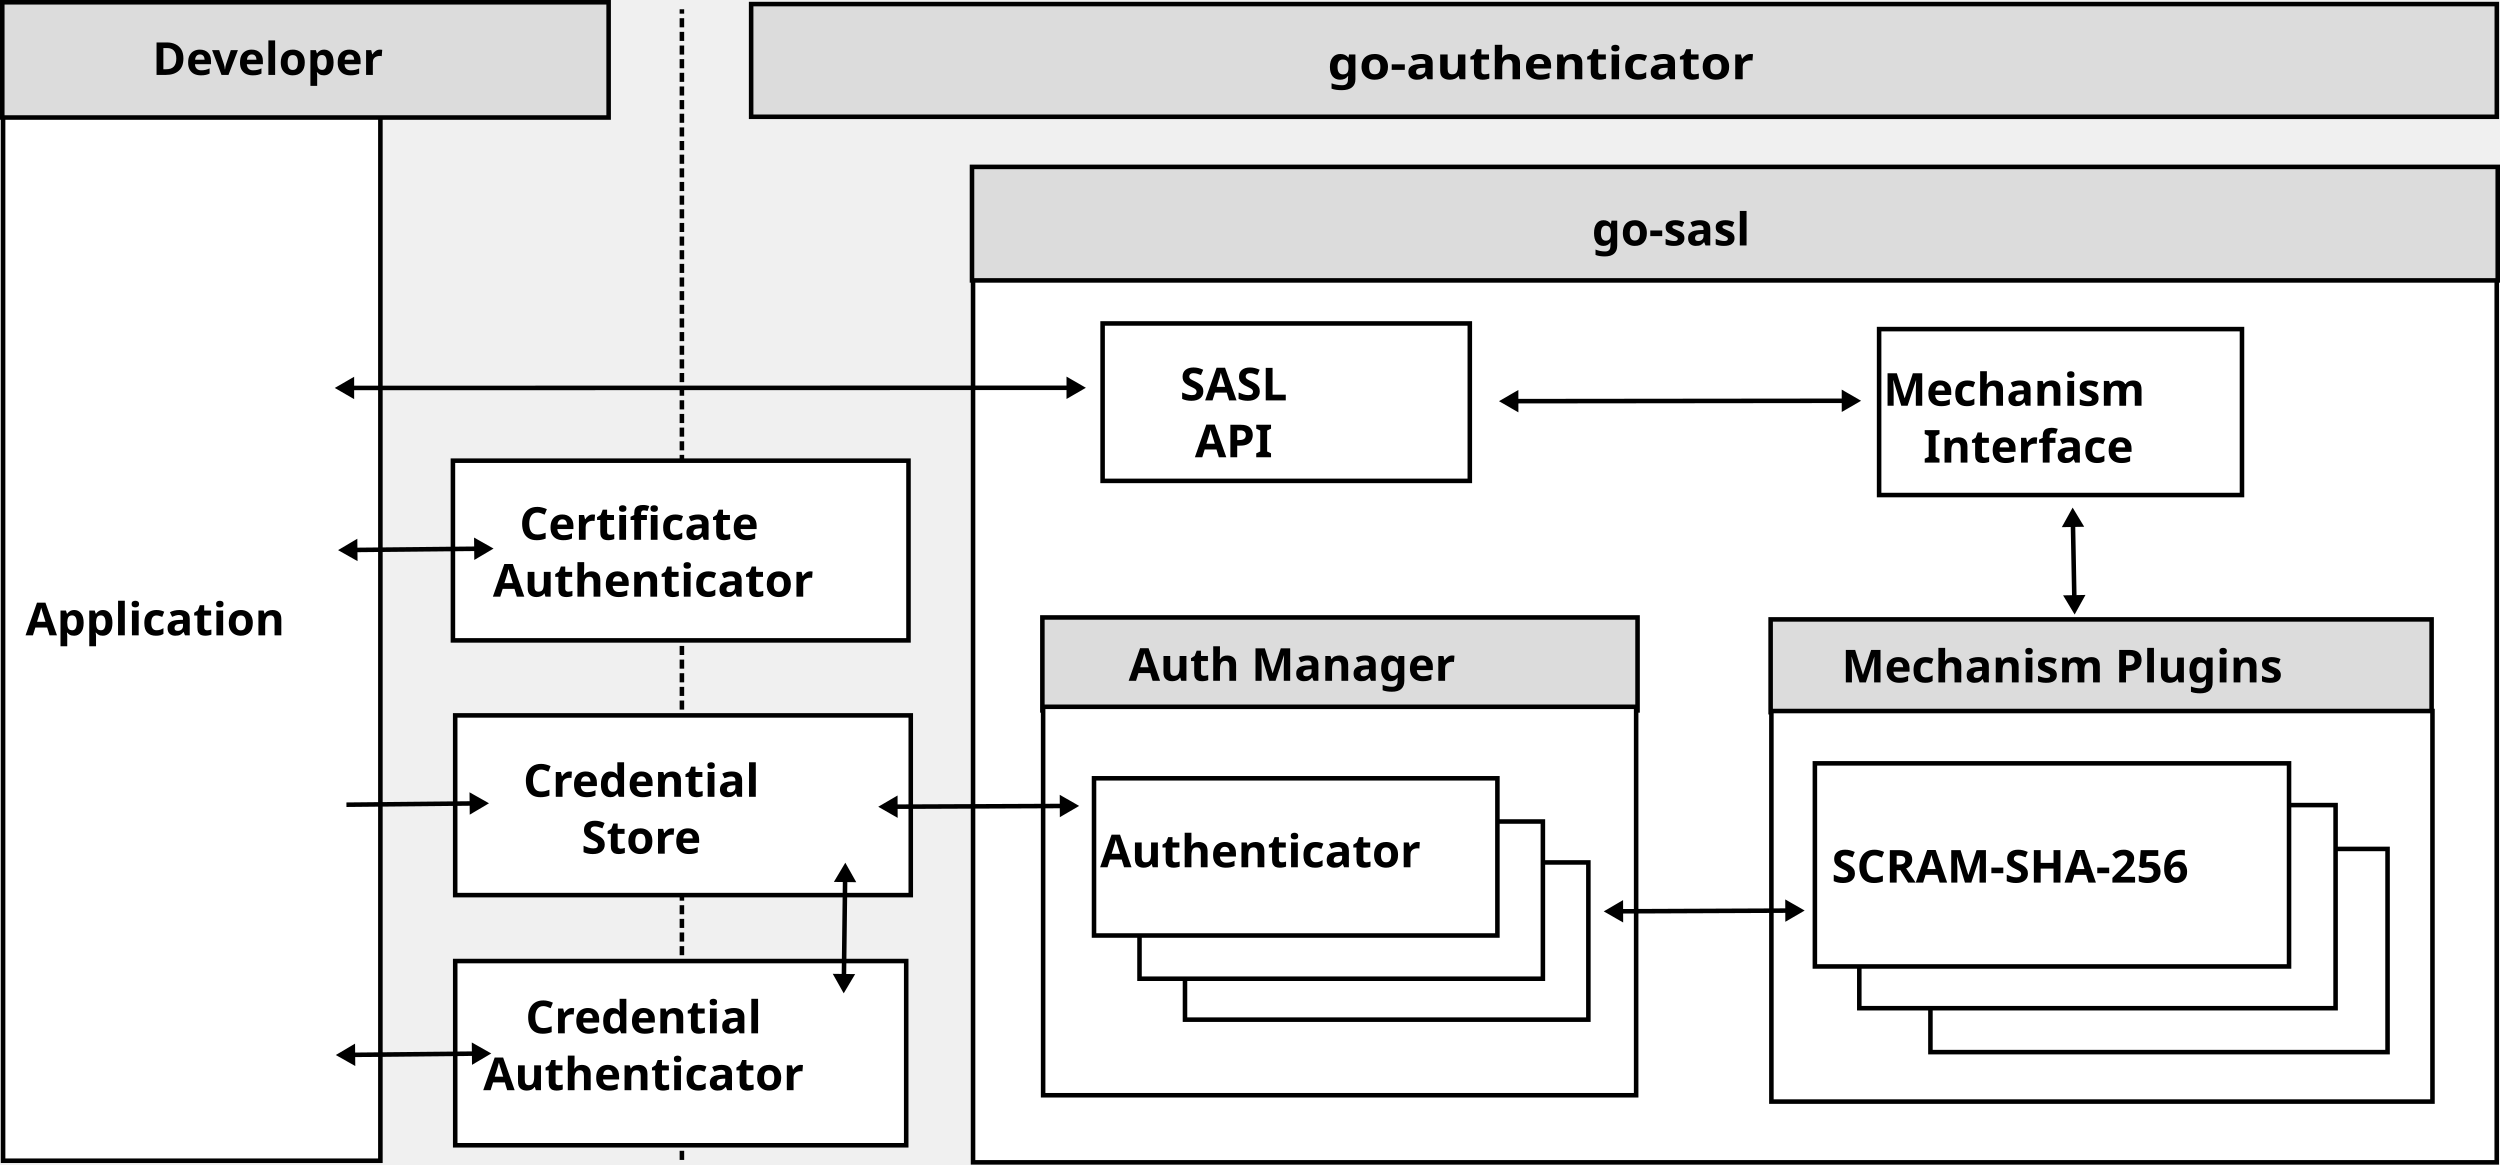
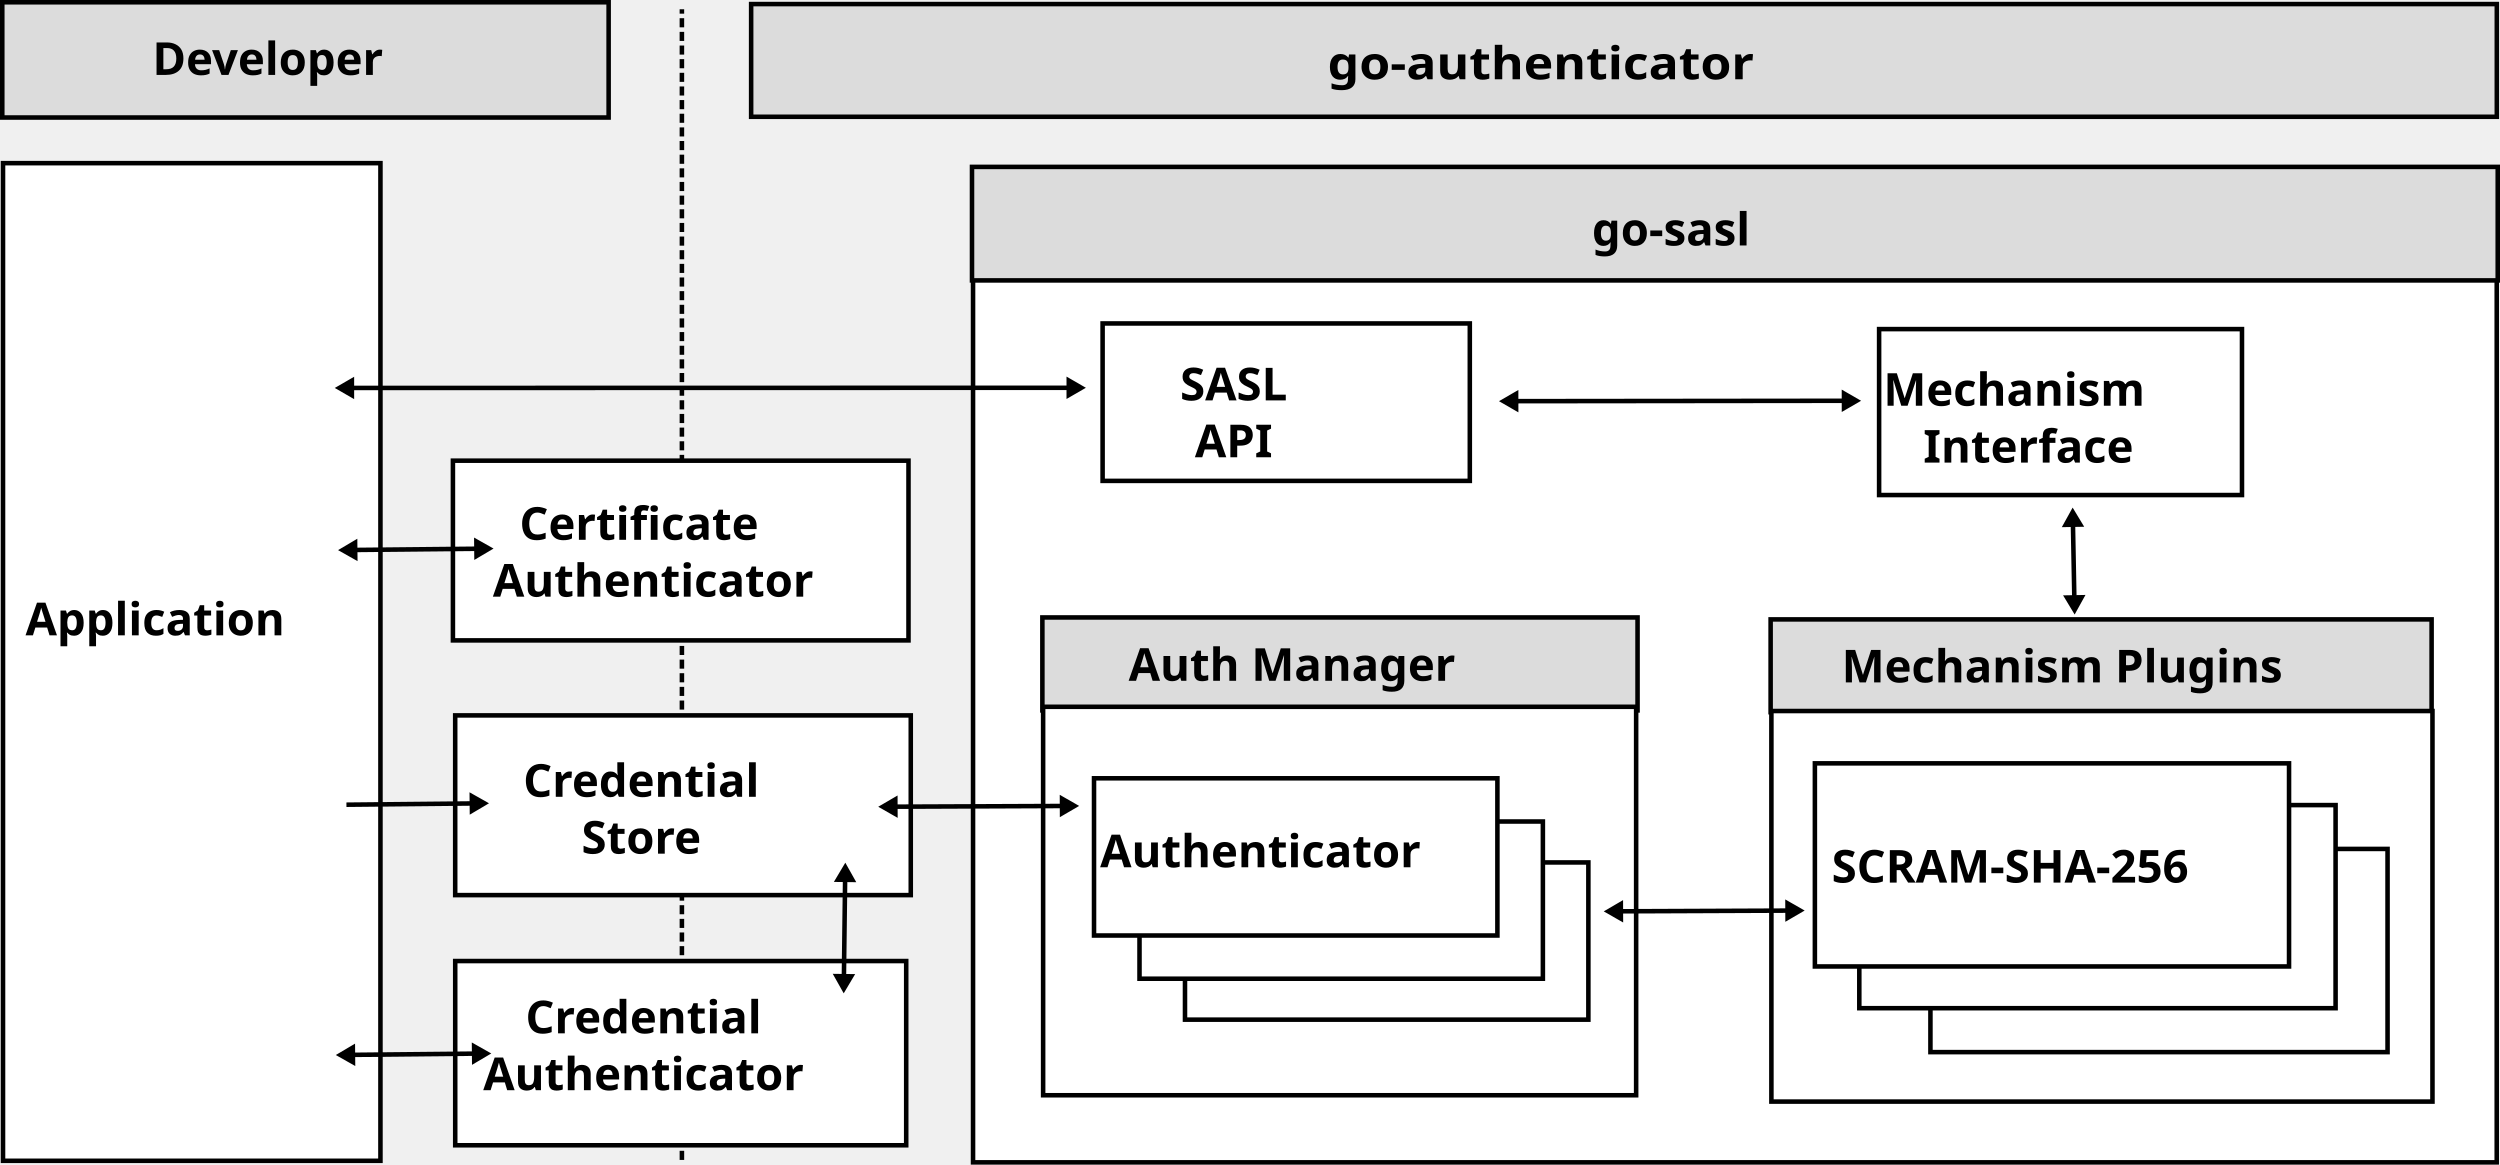
<svg xmlns="http://www.w3.org/2000/svg" width="549.617" height="256.039" id="svg2" version="1.1" xml:space="preserve">
  <defs id="defs4">
    <rect x="-116.235" y="215.059" width="16.471" height="16.941" id="rect30" />
    <marker style="overflow:visible" id="TriangleInM" refX="0" refY="0" orient="auto" viewBox="0 0 4.26 4.924" markerWidth="4.26" markerHeight="4.924" preserveAspectRatio="xMidYMid">
      <path transform="scale(-0.4)" style="fill:context-stroke;fill-rule:evenodd;stroke:context-stroke;stroke-width:1pt" d="M 5.77,0 -2.88,5 V -5 Z" id="path18279" />
    </marker>
    <marker style="overflow:visible" id="TriangleOutM" refX="0" refY="0" orient="auto" viewBox="0 0 4.26 4.924" markerWidth="4.26" markerHeight="4.924" preserveAspectRatio="xMidYMid">
      <path transform="scale(0.4)" style="fill:context-stroke;fill-rule:evenodd;stroke:context-stroke;stroke-width:1pt" d="M 5.77,0 -2.88,5 V -5 Z" id="path18288" />
    </marker>
    <linearGradient id="linearGradient5205">
      <stop style="stop-color:#370000;stop-opacity:1;" offset="0" id="stop5207" />
    </linearGradient>
    <linearGradient id="linearGradient5205-7">
      <stop id="stop5207-1" offset="0" style="stop-color:#370000;stop-opacity:1;" />
    </linearGradient>
    <linearGradient id="linearGradient5205-9">
      <stop id="stop5207-5" offset="0" style="stop-color:#370000;stop-opacity:1;" />
    </linearGradient>
    <linearGradient id="linearGradient5205-0">
      <stop id="stop5207-6" offset="0" style="stop-color:#370000;stop-opacity:1;" />
    </linearGradient>
    <linearGradient id="linearGradient5205-1">
      <stop id="stop5207-8" offset="0" style="stop-color:#370000;stop-opacity:1;" />
    </linearGradient>
    <linearGradient id="linearGradient5205-5">
      <stop id="stop5207-4" offset="0" style="stop-color:#370000;stop-opacity:1;" />
    </linearGradient>
    <linearGradient id="linearGradient5205-3">
      <stop id="stop5207-83" offset="0" style="stop-color:#370000;stop-opacity:1;" />
    </linearGradient>
    <marker style="overflow:visible" id="TriangleInM-3" refX="0" refY="0" orient="auto">
      <path transform="scale(-0.4)" style="fill:context-stroke;fill-rule:evenodd;stroke:context-stroke;stroke-width:1pt" d="M 5.77,0 -2.88,5 V -5 Z" id="path18279-9" />
    </marker>
    <marker style="overflow:visible" id="TriangleOutM-0" refX="0" refY="0" orient="auto" viewBox="0 0 4.26 4.924" markerWidth="4.26" markerHeight="4.924" preserveAspectRatio="xMidYMid">
      <path transform="scale(0.4)" style="fill:context-stroke;fill-rule:evenodd;stroke:context-stroke;stroke-width:1pt" d="M 5.77,0 -2.88,5 V -5 Z" id="path18288-5" />
    </marker>
    <marker style="overflow:visible" id="TriangleInM-6" refX="0" refY="0" orient="auto">
      <path transform="scale(-0.4)" style="fill:context-stroke;fill-rule:evenodd;stroke:context-stroke;stroke-width:1pt" d="M 5.77,0 -2.88,5 V -5 Z" id="path18279-3" />
    </marker>
    <marker style="overflow:visible" id="TriangleOutM-2" refX="0" refY="0" orient="auto">
      <path transform="scale(0.4)" style="fill:context-stroke;fill-rule:evenodd;stroke:context-stroke;stroke-width:1pt" d="M 5.77,0 -2.88,5 V -5 Z" id="path18288-6" />
    </marker>
    <marker style="overflow:visible" id="TriangleInM-3-7" refX="0" refY="0" orient="auto">
      <path transform="scale(-0.4)" style="fill:context-stroke;fill-rule:evenodd;stroke:context-stroke;stroke-width:1pt" d="M 5.77,0 -2.88,5 V -5 Z" id="path18279-9-3" />
    </marker>
    <marker style="overflow:visible" id="TriangleOutM-0-4" refX="0" refY="0" orient="auto">
      <path transform="scale(0.4)" style="fill:context-stroke;fill-rule:evenodd;stroke:context-stroke;stroke-width:1pt" d="M 5.77,0 -2.88,5 V -5 Z" id="path18288-5-3" />
    </marker>
  </defs>
  <g id="layer2" transform="translate(170.7912,11.9032)" style="display:inline">
    <path style="display:inline;fill:none;stroke:#000000;stroke-width:1;stroke-linecap:butt;stroke-linejoin:miter;stroke-dasharray:2, 1;stroke-dashoffset:0;stroke-opacity:1" d="m -20.876,243.101 -0.003,-252.966" id="path32" />
    <rect y="25.423" x="43.129" height="218.213" width="334.978" id="rect18008" style="fill:#ffffff;fill-opacity:1;stroke:#000000;stroke-width:1;stroke-miterlimit:2.154;stroke-dasharray:none;stroke-opacity:1" />
    <rect y="59.207" x="71.613" height="34.611" width="80.729" id="rect3109-7-1" style="display:inline;fill:#ffffff;fill-opacity:1;stroke:#000000;stroke-width:1;stroke-miterlimit:2.154;stroke-dasharray:none;stroke-opacity:1" />
    <rect y="124.269" x="218.474" height="20.404" width="145.316" id="rect16215" style="fill:#dcdcdc;fill-opacity:1;stroke:#000000;stroke-width:1;stroke-miterlimit:2.154;stroke-dasharray:none;stroke-opacity:1" />
    <rect y="144.413" x="218.643" height="85.865" width="145.335" id="rect16215-3" style="display:inline;fill:#ffffff;fill-opacity:1;stroke:#000000;stroke-width:1;stroke-miterlimit:2.154;stroke-dasharray:none;stroke-opacity:1" />
    <rect y="174.73" x="253.607" height="44.673" width="100.497" id="rect16215-2" style="display:inline;fill:#ffffff;fill-opacity:1;stroke:#000000;stroke-width:1;stroke-miterlimit:2.154;stroke-dasharray:none;stroke-opacity:1" />
    <rect y="165.094" x="237.97" height="44.651" width="104.71" id="rect16215-2-8" style="display:inline;fill:#ffffff;fill-opacity:1;stroke:#000000;stroke-width:1;stroke-miterlimit:2.154;stroke-dasharray:none;stroke-opacity:1" />
    <rect y="24.786" x="42.898" height="24.958" width="335.429" id="rect16225-9" style="display:inline;fill:#dcdcdc;fill-opacity:1;stroke:#000000;stroke-width:1;stroke-miterlimit:2.154;stroke-dasharray:none;stroke-opacity:1" />
    <rect y="155.916" x="228.204" height="44.654" width="104.242" id="rect16215-2-5" style="display:inline;fill:#ffffff;fill-opacity:1;stroke:#000000;stroke-width:1;stroke-miterlimit:2.154;stroke-dasharray:none;stroke-opacity:1" />
    <path style="display:inline;fill:none;stroke:#000000;stroke-width:1;stroke-linecap:butt;stroke-linejoin:miter;stroke-dasharray:none;stroke-opacity:1;marker-start:url(#TriangleInM-3-7);marker-end:url(#TriangleOutM-0-4)" d="m 235.526,76.208 -73.926,0.084" id="path2" />
    <rect y="60.448" x="242.324" height="36.483" width="79.777" id="rect3" style="display:inline;fill:#ffffff;fill-opacity:1;stroke:#000000;stroke-width:1;stroke-miterlimit:2.154;stroke-dasharray:none;stroke-opacity:1" />
    <rect y="123.841" x="58.37" height="20.436" width="130.848" id="rect6" style="fill:#dcdcdc;fill-opacity:1;stroke:#000000;stroke-width:1;stroke-miterlimit:2.154;stroke-dasharray:none;stroke-opacity:1" />
    <rect y="143.483" x="58.537" height="85.401" width="130.372" id="rect7" style="display:inline;fill:#ffffff;fill-opacity:1;stroke:#000000;stroke-width:1;stroke-miterlimit:2.154;stroke-dasharray:none;stroke-opacity:1" />
    <path style="display:inline;fill:none;stroke:#000000;stroke-width:1;stroke-linecap:butt;stroke-linejoin:miter;stroke-dasharray:none;stroke-opacity:1;marker-start:url(#TriangleInM-3-7);marker-end:url(#TriangleOutM-0-4)" d="m 223.117,188.287 -38.49,0.161" id="path12" />
    <path style="display:inline;fill:none;stroke:#000000;stroke-width:1;stroke-linecap:butt;stroke-linejoin:miter;stroke-dasharray:none;stroke-opacity:1;marker-start:url(#TriangleInM-3);marker-end:url(#TriangleOutM-0)" d="m 284.925,102.531 0.334,17.826" id="path13" />
    <rect y="-11.008" x="-5.655" height="24.78" width="383.78" id="rect43" style="fill:#dcdcdc;fill-opacity:1;stroke:#000000;stroke-width:1;stroke-miterlimit:2.154;stroke-dasharray:none;stroke-opacity:1" />
    <rect y="199.379" x="-70.714" height="40.502" width="99.149" id="rect24" style="display:inline;fill:#ffffff;fill-opacity:1;stroke:#000000;stroke-width:1;stroke-miterlimit:2.154;stroke-dasharray:none;stroke-opacity:1" />
    <rect y="177.702" x="89.725" height="34.563" width="88.681" id="rect47" style="display:inline;fill:#ffffff;fill-opacity:1;stroke:#000000;stroke-width:1;stroke-miterlimit:2.154;stroke-dasharray:none;stroke-opacity:1" />
    <rect y="168.702" x="79.725" height="34.563" width="88.681" id="rect48" style="display:inline;fill:#ffffff;fill-opacity:1;stroke:#000000;stroke-width:1;stroke-miterlimit:2.154;stroke-dasharray:none;stroke-opacity:1" />
    <rect y="159.202" x="69.725" height="34.563" width="88.681" id="rect49" style="display:inline;fill:#ffffff;fill-opacity:1;stroke:#000000;stroke-width:1;stroke-miterlimit:2.154;stroke-dasharray:none;stroke-opacity:1" />
-     <rect y="12.478" x="-170.116" height="230.804" width="82.951" id="rect1" style="display:inline;fill:#ffffff;fill-opacity:1;stroke:#000000;stroke-width:1.005;stroke-miterlimit:2.154;stroke-dasharray:none;stroke-opacity:1" />
+     <rect y="23.966" x="-170.128" height="219.329" width="82.976" id="rect1" style="display:inline;fill:#ffffff;fill-opacity:1;stroke:#000000;stroke-width:1;stroke-miterlimit:2.154;stroke-dasharray:none;stroke-opacity:1" />
    <rect y="89.375" x="-71.219" height="39.51" width="100.158" id="rect9" style="display:inline;fill:#ffffff;fill-opacity:1;stroke:#000000;stroke-width:1;stroke-miterlimit:2.154;stroke-dasharray:none;stroke-opacity:1" />
    <rect y="145.375" x="-70.719" height="39.51" width="100.158" id="rect20" style="display:inline;fill:#ffffff;fill-opacity:1;stroke:#000000;stroke-width:1;stroke-miterlimit:2.154;stroke-dasharray:none;stroke-opacity:1" />
    <path style="display:inline;fill:none;stroke:#000000;stroke-width:1;stroke-linecap:butt;stroke-linejoin:miter;stroke-dasharray:none;stroke-opacity:1;marker-start:url(#TriangleInM-3-7);marker-end:url(#TriangleOutM-0-4)" d="m 63.617,165.287 -38.49,0.161" id="path49" />
    <rect y="-11.403" x="-170.291" height="25.336" width="133.306" id="rect26" style="display:inline;fill:#dcdcdc;fill-opacity:1;stroke:#000000;stroke-width:1;stroke-miterlimit:2.154;stroke-dasharray:none;stroke-opacity:1" />
    <path style="display:inline;fill:none;stroke:#000000;stroke-width:1;stroke-linecap:butt;stroke-linejoin:miter;stroke-dasharray:none;stroke-opacity:1;marker-start:url(#TriangleInM-3-7);marker-end:url(#TriangleOutM-0-4)" d="m 65.097,73.35 -159.449,0.036" id="path27" />
    <path style="display:inline;fill:none;stroke:#000000;stroke-width:1;stroke-linecap:butt;stroke-linejoin:miter;stroke-dasharray:none;stroke-opacity:1;marker-start:url(#TriangleInM-3-7);marker-end:url(#TriangleOutM-0-4)" d="m 15.013,180.598 -0.282,23.039" id="path28" />
    <path style="display:inline;fill:none;stroke:#000000;stroke-width:1;stroke-linecap:butt;stroke-linejoin:miter;stroke-dasharray:none;stroke-opacity:1;marker-start:url(#TriangleInM-3-7);marker-end:url(#TriangleOutM)" d="m -65.127,108.725 -28.502,0.286" id="path29" />
    <path style="display:inline;fill:none;stroke:#000000;stroke-width:1;stroke-linecap:butt;stroke-linejoin:miter;stroke-dasharray:none;stroke-opacity:1;marker-start:url(#TriangleInM-3-7)" d="m -66.127,164.725 -28.502,0.286" id="path30" />
    <path style="display:inline;fill:none;stroke:#000000;stroke-width:1;stroke-linecap:butt;stroke-linejoin:miter;stroke-dasharray:none;stroke-opacity:1;marker-start:url(#TriangleInM-3-7);marker-end:url(#TriangleOutM-0)" d="m -65.627,219.725 -28.502,0.286" id="path31" />
  </g>
  <g id="layer4" transform="translate(34.04684,-4.717887)" />
  <g id="layer1" transform="translate(-15.20882,-186.459)" style="display:inline">
    <text xml:space="preserve" style="font-style:normal;font-variant:normal;font-weight:bold;font-stretch:normal;line-height:0%;font-family:'Source Code Pro';-inkscape-font-specification:'Source Code Pro Bold';text-align:center;letter-spacing:0px;word-spacing:0px;writing-mode:lr-tb;text-anchor:middle;fill:#000000;fill-opacity:1;stroke:none;stroke-width:2;stroke-miterlimit:2.154;stroke-dasharray:none" x="297.353" y="274.48" id="text3115">
      <tspan x="297.353" y="274.48" style="font-size:10px;line-height:1.25;stroke-width:2;stroke-dasharray:none" id="tspan6185">SASL</tspan>
      <tspan x="297.353" y="286.98" style="font-size:10px;line-height:1.25;stroke-width:2;stroke-dasharray:none" id="tspan7">API</tspan>
      <tspan x="297.353" y="293.804" style="font-size:10px;line-height:1.25;stroke-width:2;stroke-dasharray:none" id="tspan5357" />
    </text>
    <text xml:space="preserve" style="font-style:normal;font-variant:normal;font-weight:normal;font-stretch:normal;line-height:0%;font-family:Arial;-inkscape-font-specification:Arial;text-align:center;letter-spacing:0px;word-spacing:0px;writing-mode:lr-tb;text-anchor:middle;display:inline;fill:#000000;fill-opacity:1;stroke:none;stroke-width:2;stroke-miterlimit:2.154;stroke-dasharray:none" x="390.92" y="240.427" id="text16229-0">
      <tspan y="240.427" x="390.92" id="tspan16227-9" style="font-style:normal;font-variant:normal;font-weight:bold;font-stretch:normal;font-size:10px;line-height:1.25;font-family:'Source Code Pro';-inkscape-font-specification:'Source Code Pro Bold';stroke-width:2;stroke-miterlimit:2.154;stroke-dasharray:none">go-sasl</tspan>
    </text>
    <text id="text3" y="336.48" x="475.059" style="font-style:normal;font-variant:normal;font-weight:bold;font-stretch:normal;line-height:0%;font-family:'Source Code Pro';-inkscape-font-specification:'Source Code Pro Bold';text-align:center;letter-spacing:0px;word-spacing:0px;writing-mode:lr-tb;text-anchor:middle;fill:#000000;fill-opacity:1;stroke:none;stroke-width:2;stroke-miterlimit:2.154;stroke-dasharray:none" xml:space="preserve">
      <tspan y="336.48" x="475.059" style="font-size:10px;line-height:1.25;stroke-width:2;stroke-dasharray:none" id="tspan10"> Mechanism Plugins</tspan>
    </text>
    <text id="text3-1" y="380.496" x="464.935" style="font-style:normal;font-variant:normal;font-weight:bold;font-stretch:normal;line-height:0%;font-family:'Source Code Pro';-inkscape-font-specification:'Source Code Pro Bold';text-align:center;letter-spacing:0px;word-spacing:0px;writing-mode:lr-tb;text-anchor:middle;display:inline;fill:#000000;fill-opacity:1;stroke:none;stroke-width:2;stroke-miterlimit:2.154;stroke-dasharray:none" xml:space="preserve">
      <tspan y="380.496" x="464.935" style="font-size:10px;line-height:1.25;stroke-width:2;stroke-dasharray:none" id="tspan10-1">SCRAM-SHA-256</tspan>
    </text>
    <text xml:space="preserve" style="font-size:5.333px;fill:#e6e6e6;fill-opacity:0.781;stroke:#000000" x="432.314" y="253.506" id="text2">
      <tspan id="tspan2" x="432.314" y="253.506" />
    </text>
    <text xml:space="preserve" transform="translate(32.07918,181.7411)" id="text30" style="font-size:5.333px;white-space:pre;shape-inside:url(#rect30);display:inline;fill:#e6e6e6;fill-opacity:0.781;stroke:#000000;stroke-width:1;stroke-dasharray:none" />
    <text id="text5" y="263.162" x="468.943" style="font-style:normal;font-variant:normal;font-weight:bold;font-stretch:normal;line-height:0%;font-family:'Source Code Pro';-inkscape-font-specification:'Source Code Pro Bold';text-align:center;letter-spacing:0px;word-spacing:0px;writing-mode:lr-tb;text-anchor:middle;display:inline;fill:#000000;fill-opacity:1;stroke:none;stroke-width:2;stroke-miterlimit:2.154;stroke-dasharray:none" xml:space="preserve">
      <tspan y="263.162" x="468.943" style="font-size:10px;line-height:1.25;stroke-width:2;stroke-dasharray:none" id="tspan3" />
      <tspan y="275.662" x="468.943" style="font-size:10px;line-height:1.25;stroke-width:2;stroke-dasharray:none" id="tspan4">Mechanism</tspan>
      <tspan y="288.162" x="468.943" style="font-size:10px;line-height:1.25;stroke-width:2;stroke-dasharray:none" id="tspan5">Interface</tspan>
    </text>
    <text id="text8" y="336.127" x="307.059" style="font-style:normal;font-variant:normal;font-weight:bold;font-stretch:normal;line-height:0%;font-family:'Source Code Pro';-inkscape-font-specification:'Source Code Pro Bold';text-align:center;letter-spacing:0px;word-spacing:0px;writing-mode:lr-tb;text-anchor:middle;fill:#000000;fill-opacity:1;stroke:none;stroke-width:2;stroke-miterlimit:2.154;stroke-dasharray:none" xml:space="preserve">
      <tspan y="336.127" x="307.059" style="font-size:10px;line-height:1.25;stroke-width:2;stroke-dasharray:none" id="tspan8">Auth Manager</tspan>
    </text>
    <text xml:space="preserve" style="font-style:normal;font-variant:normal;font-weight:bold;font-stretch:normal;line-height:0%;font-family:'Source Code Pro';-inkscape-font-specification:'Source Code Pro Bold';text-align:center;letter-spacing:0px;word-spacing:0px;writing-mode:lr-tb;text-anchor:middle;fill:#000000;fill-opacity:1;stroke:none;stroke-width:2;stroke-miterlimit:2.154;stroke-dasharray:none" x="300.118" y="377.127" id="text12">
      <tspan x="300.118" y="377.127" style="font-size:10px;line-height:1.25;stroke-width:2;stroke-dasharray:none" id="tspan12">Authenticator</tspan>
    </text>
    <text xml:space="preserve" style="font-style:normal;font-variant:normal;font-weight:normal;font-stretch:normal;font-size:12.561px;line-height:0%;font-family:Arial;-inkscape-font-specification:Arial;text-align:center;letter-spacing:0px;word-spacing:0px;writing-mode:lr-tb;text-anchor:middle;fill:#000000;fill-opacity:1;stroke:none;stroke-width:2.094;stroke-miterlimit:2.154;stroke-dasharray:none" x="346.217" y="213.831" id="text43" transform="scale(1.04879,0.9534795)">
      <tspan y="213.831" x="346.217" id="tspan43" style="font-style:normal;font-variant:normal;font-weight:bold;font-stretch:normal;font-size:10.468px;line-height:1.25;font-family:'Source Code Pro';-inkscape-font-specification:'Source Code Pro Bold';stroke-width:2.094;stroke-miterlimit:2.154;stroke-dasharray:none">go-authenticator</tspan>
    </text>
    <text xml:space="preserve" style="font-style:normal;font-variant:normal;font-weight:bold;font-stretch:normal;line-height:0%;font-family:'Source Code Pro';-inkscape-font-specification:'Source Code Pro Bold';text-align:center;letter-spacing:0px;word-spacing:0px;writing-mode:lr-tb;text-anchor:middle;fill:#000000;fill-opacity:1;stroke:none;stroke-width:2;stroke-miterlimit:2.154;stroke-dasharray:none" x="167.118" y="361.627" id="text37">
      <tspan x="167.118" y="361.627" style="font-size:10px;line-height:1.25;stroke-width:2;stroke-dasharray:none" id="tspan31">Credential</tspan>
      <tspan x="167.118" y="374.127" style="font-size:10px;line-height:1.25;stroke-width:2;stroke-dasharray:none" id="tspan34">Store</tspan>
      <tspan x="167.118" y="380.952" style="font-size:10px;line-height:1.25;stroke-width:2;stroke-dasharray:none" id="tspan37" />
    </text>
    <text xml:space="preserve" style="font-style:normal;font-variant:normal;font-weight:bold;font-stretch:normal;line-height:0%;font-family:'Source Code Pro';-inkscape-font-specification:'Source Code Pro Bold';text-align:center;letter-spacing:0px;word-spacing:0px;writing-mode:lr-tb;text-anchor:middle;fill:#000000;fill-opacity:1;stroke:none;stroke-width:2;stroke-miterlimit:2.154;stroke-dasharray:none" x="57.118" y="326.127" id="text9">
      <tspan x="57.118" y="326.127" style="font-size:10px;line-height:1.25;stroke-width:2;stroke-dasharray:none" id="tspan9">Application</tspan>
    </text>
    <text xml:space="preserve" style="font-style:normal;font-variant:normal;font-weight:bold;font-stretch:normal;line-height:0%;font-family:'Source Code Pro';-inkscape-font-specification:'Source Code Pro Bold';text-align:center;letter-spacing:0px;word-spacing:0px;writing-mode:lr-tb;text-anchor:middle;fill:#000000;fill-opacity:1;stroke:none;stroke-width:2;stroke-miterlimit:2.154;stroke-dasharray:none" x="167.618" y="413.627" id="text14">
      <tspan x="167.618" y="413.627" style="font-size:10px;line-height:1.25;stroke-width:2;stroke-dasharray:none" id="tspan14">Credential</tspan>
      <tspan x="167.618" y="426.127" style="font-size:10px;line-height:1.25;stroke-width:2;stroke-dasharray:none" id="tspan17">Authenticator</tspan>
      <tspan x="167.618" y="432.952" style="font-size:10px;line-height:1.25;stroke-width:2;stroke-dasharray:none" id="tspan16" />
    </text>
    <text xml:space="preserve" style="font-style:normal;font-variant:normal;font-weight:bold;font-stretch:normal;line-height:0%;font-family:'Source Code Pro';-inkscape-font-specification:'Source Code Pro Bold';text-align:center;letter-spacing:0px;word-spacing:0px;writing-mode:lr-tb;text-anchor:middle;fill:#000000;fill-opacity:1;stroke:none;stroke-width:2;stroke-miterlimit:2.154;stroke-dasharray:none" x="166.618" y="305.127" id="text22">
      <tspan x="166.618" y="305.127" style="font-size:10px;line-height:1.25;stroke-width:2;stroke-dasharray:none" id="tspan24">Certificate</tspan>
      <tspan x="166.618" y="317.627" style="font-size:10px;line-height:1.25;stroke-width:2;stroke-dasharray:none" id="tspan28">Authenticator</tspan>
    </text>
    <text xml:space="preserve" style="font-style:normal;font-variant:normal;font-weight:normal;font-stretch:normal;line-height:0%;font-family:Arial;-inkscape-font-specification:Arial;text-align:center;letter-spacing:0px;word-spacing:0px;writing-mode:lr-tb;text-anchor:middle;display:inline;fill:#000000;fill-opacity:1;stroke:none;stroke-width:2;stroke-miterlimit:2.154;stroke-dasharray:none" x="82.42" y="202.927" id="text26">
      <tspan y="202.927" x="82.42" id="tspan26" style="font-style:normal;font-variant:normal;font-weight:bold;font-stretch:normal;font-size:10px;line-height:1.25;font-family:'Source Code Pro';-inkscape-font-specification:'Source Code Pro Bold';stroke-width:2;stroke-miterlimit:2.154;stroke-dasharray:none">Developer</tspan>
    </text>
  </g>
  <g id="layer3" transform="translate(118.7912,-0.06848295)" />
</svg>
